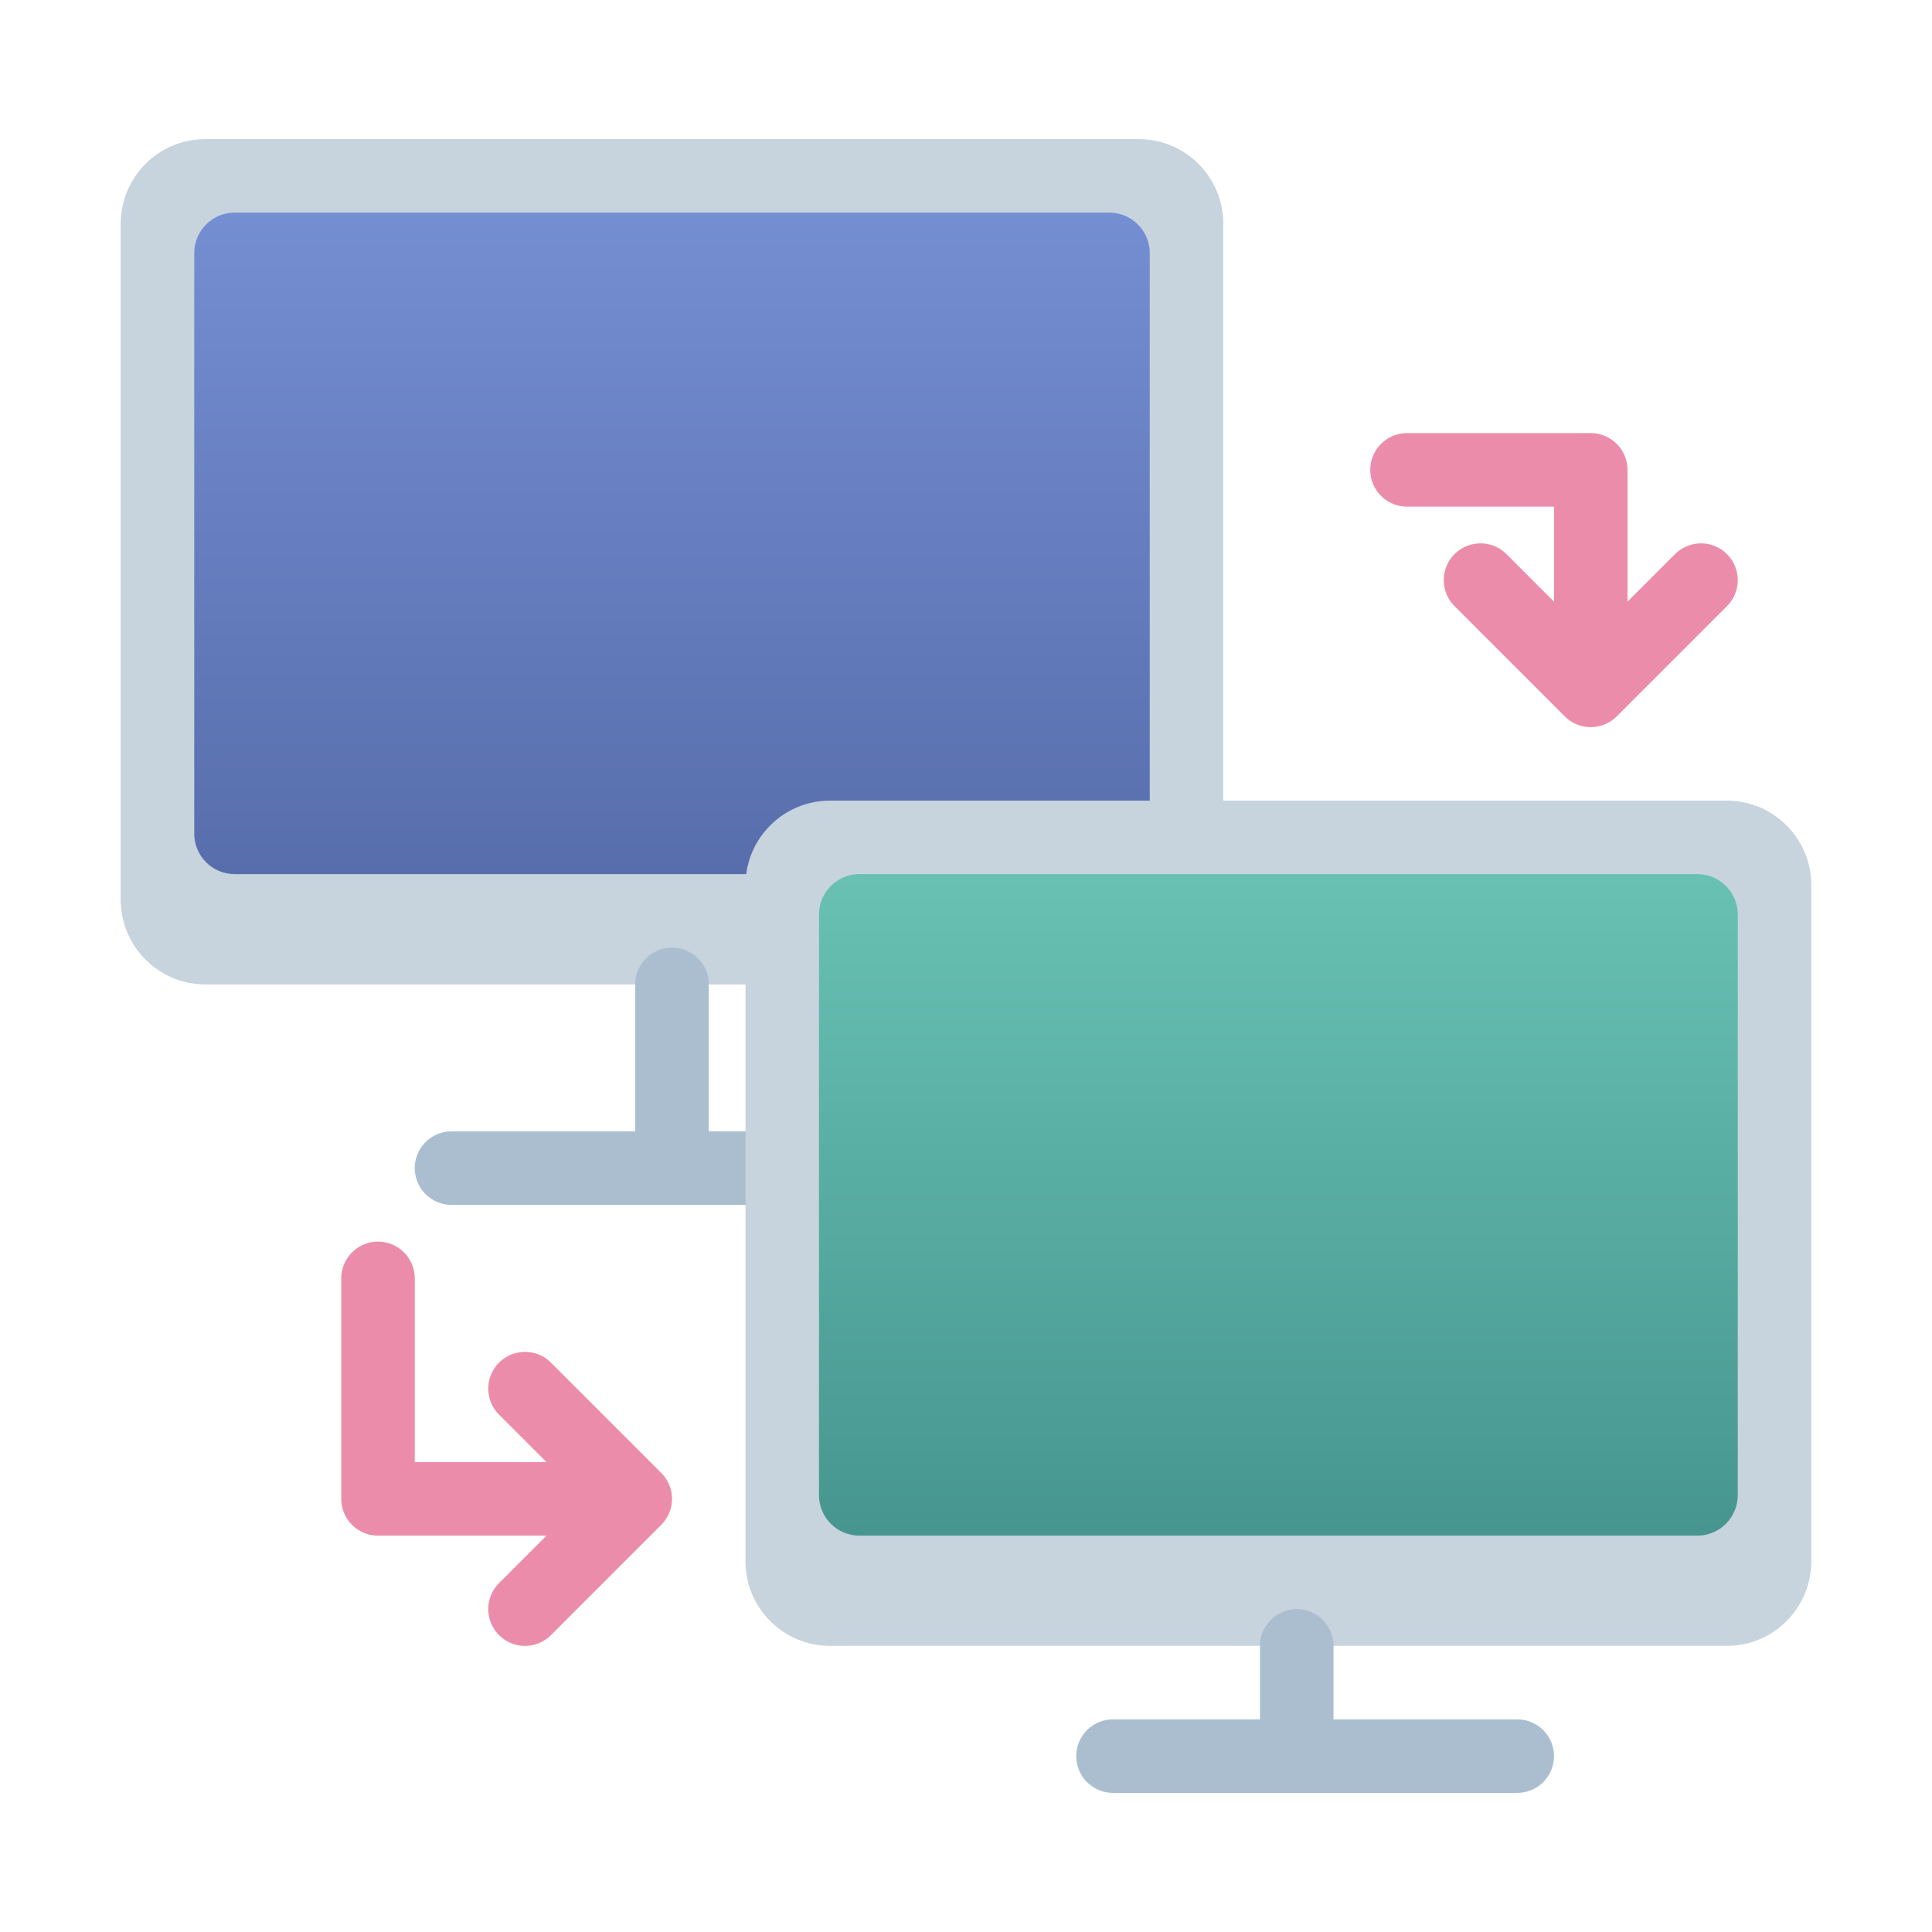
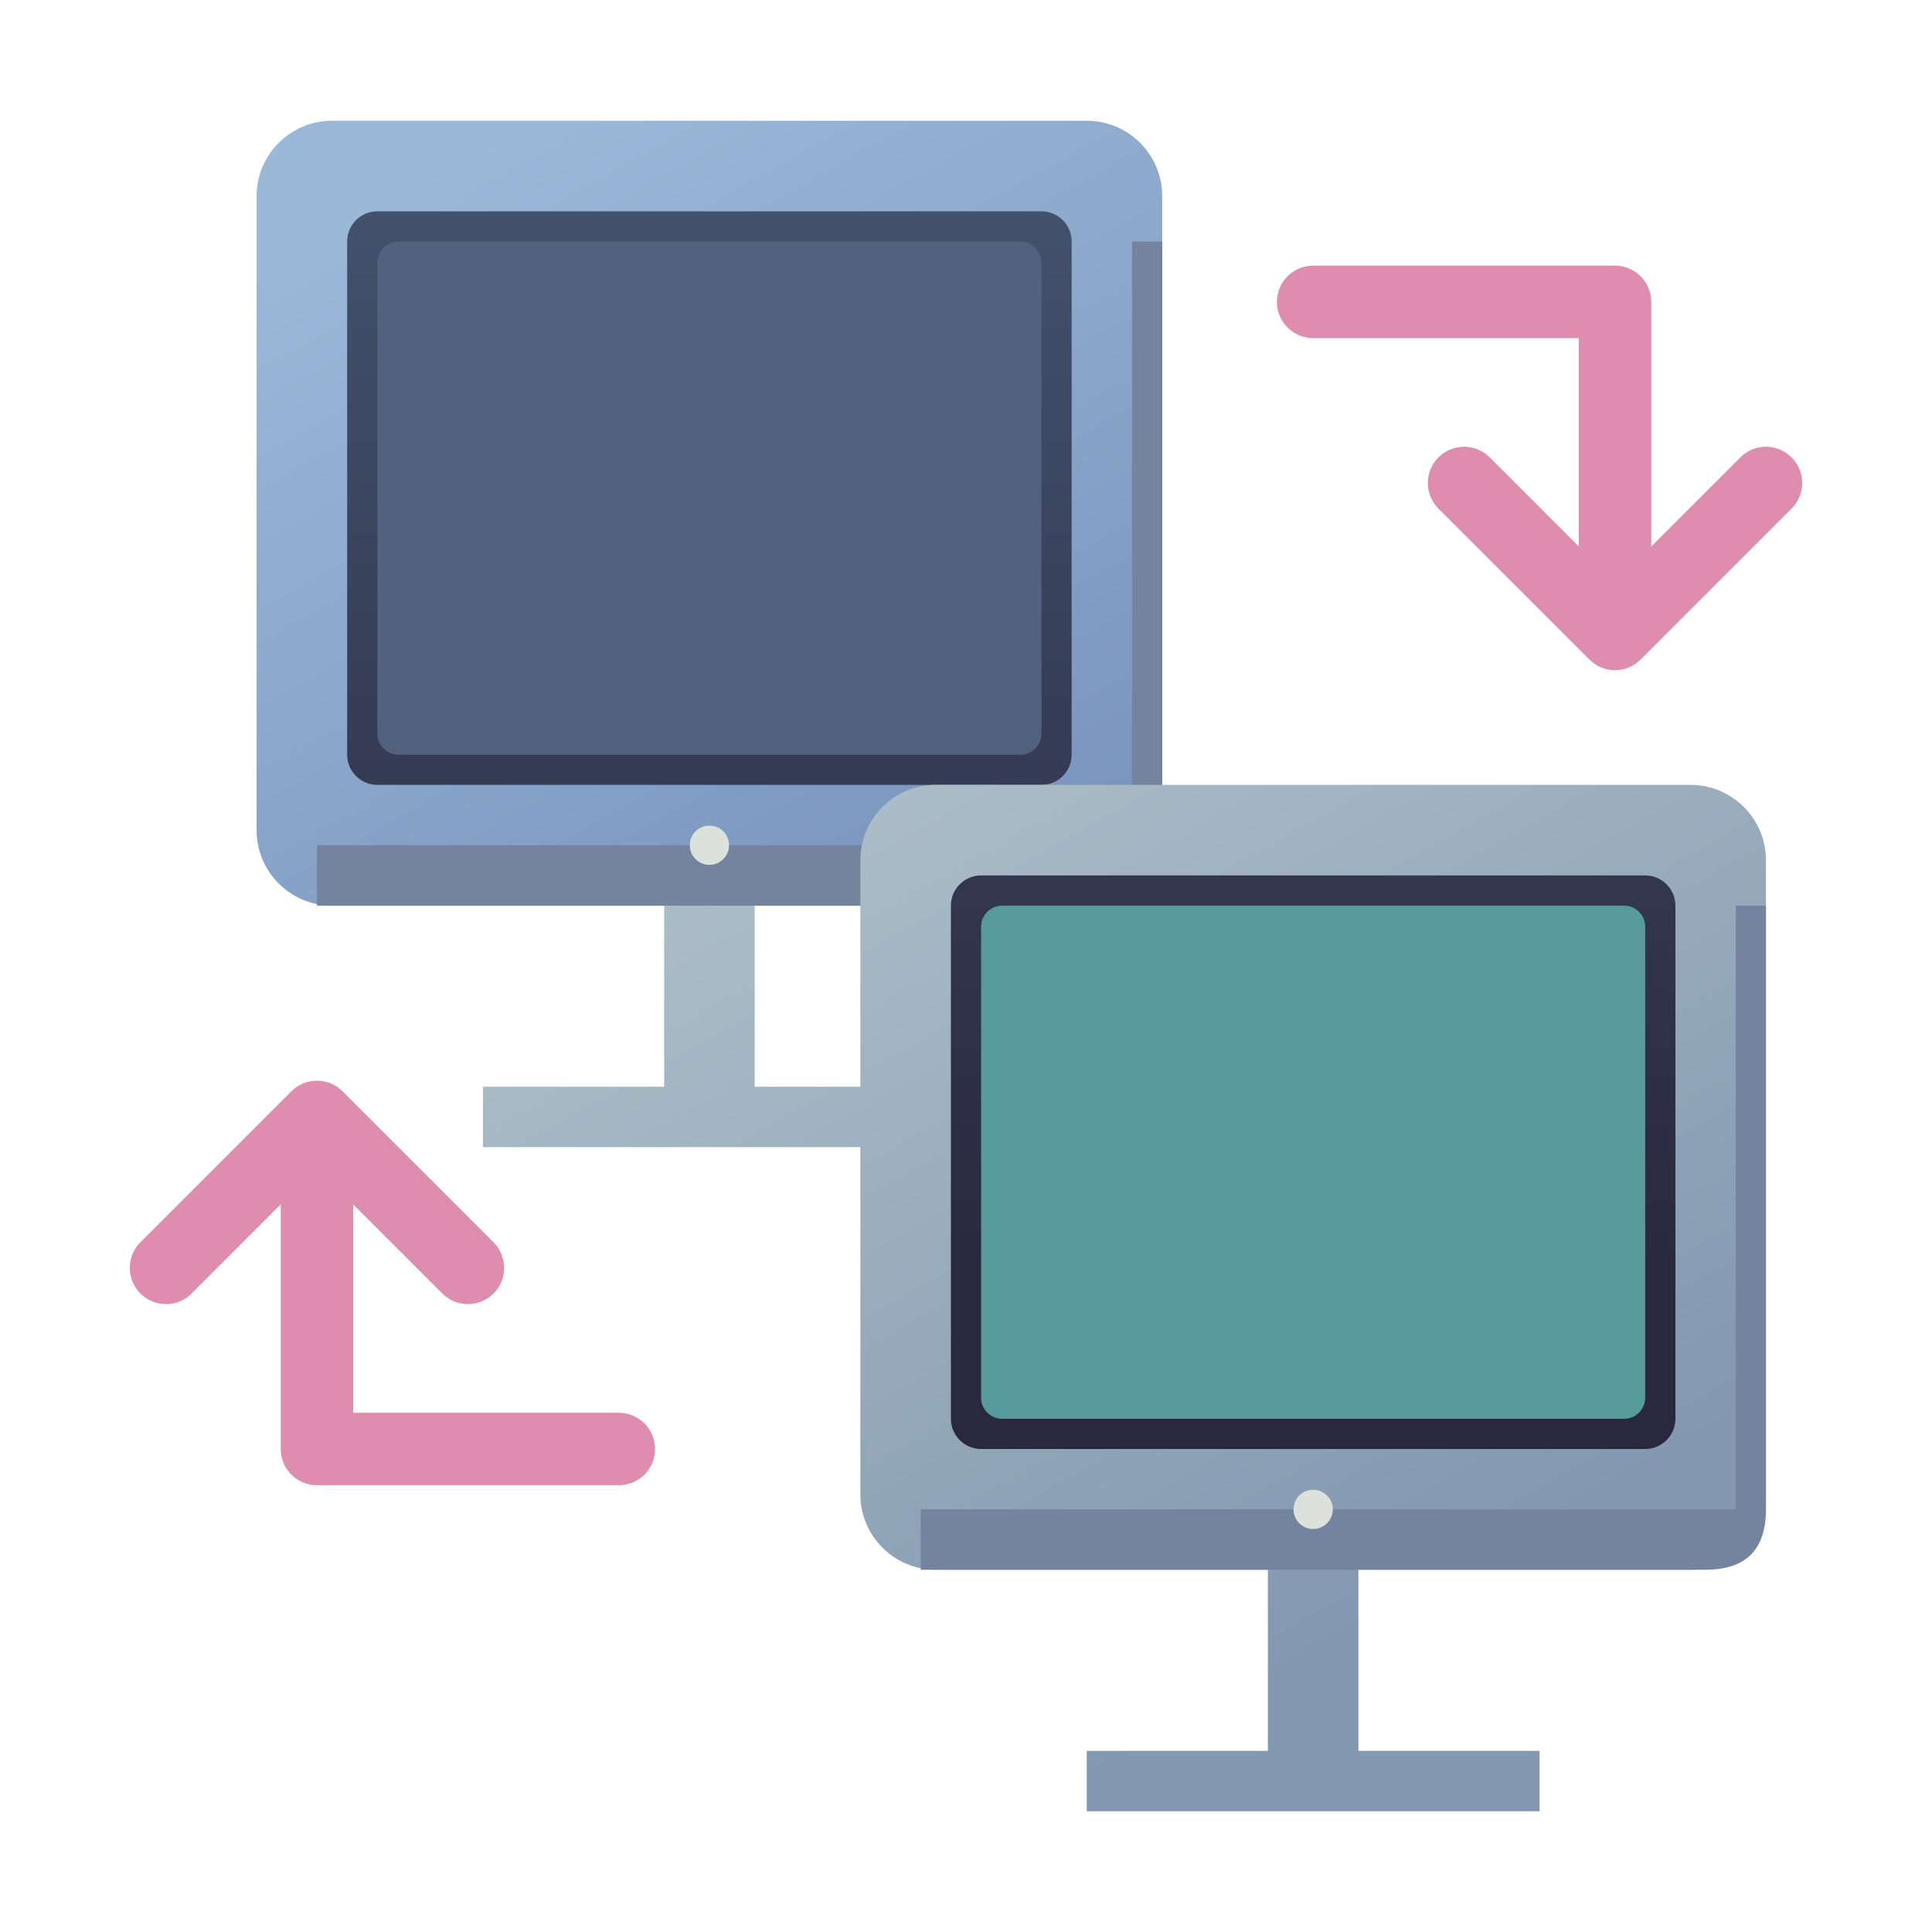
<svg xmlns="http://www.w3.org/2000/svg" width="64" height="64" viewBox="0 0 64 64">
-   <g id="frameless-artwork" transform="translate(-6.956522 -10) scale(1.217391)">
+   <g id="frameless-artwork" transform="translate(0.5 -3) scale(1)">
    <defs>
      <linearGradient id="enamel" x1="0" y1="0" x2=".6" y2="1">
-         <stop stop-color="#f5c3ca" />
+         <stop stop-color="#f4c8d7" />
        <stop offset=".4" stop-color="#e88bb6" />
-         <stop offset="1" stop-color="#a4688f" />
+         <stop offset="1" stop-color="#b94e87" />
      </linearGradient>
      <linearGradient id="ink" x1="0" y1="0" x2="1" y2="1">
-         <stop stop-color="#f3b6c0" />
+         <stop stop-color="#f4c8d7" />
        <stop offset=".6" stop-color="#e56ea1" />
-         <stop offset="1" stop-color="#a25682" />
+         <stop offset="1" stop-color="#b39bd9" />
      </linearGradient>
      <linearGradient id="gem" x1="0" y1="0" x2="1" y2="1">
-         <stop stop-color="#ceb7cc" />
+         <stop stop-color="#d9c3f2" />
        <stop offset=".5" stop-color="#9272ba" />
-         <stop offset="1" stop-color="#6e5991" />
+         <stop offset="1" stop-color="#71385f" />
      </linearGradient>
    </defs>
    <g stroke-linecap="round" stroke-linejoin="round" />
    <defs>
-       <linearGradient id="blue-screen" x1="0" y1="0" x2="0" y2="1">
-         <stop stop-color="#748ed2" />
-         <stop offset="1" stop-color="#586eac" />
+       <linearGradient id="s-paper" gradientUnits="userSpaceOnUse" x1="15" y1="8" x2="43" y2="58">
+         <stop stop-color="#fff0da" />
+         <stop offset="1" stop-color="#d7cbd3" />
      </linearGradient>
-       <linearGradient id="green-screen" x1="0" y1="0" x2="0" y2="1">
-         <stop stop-color="#68c1b3" />
-         <stop offset="1" stop-color="#46968f" />
+       <linearGradient id="s-jade" gradientUnits="userSpaceOnUse" x1="15" y1="8" x2="43" y2="58">
+         <stop stop-color="#88cdb9" />
+         <stop offset="1" stop-color="#44878c" />
+       </linearGradient>
+       <linearGradient id="s-blue" gradientUnits="userSpaceOnUse" x1="15" y1="8" x2="43" y2="58">
+         <stop stop-color="#9ab8d8" />
+         <stop offset="1" stop-color="#5d74a5" />
+       </linearGradient>
+       <linearGradient id="s-violet" gradientUnits="userSpaceOnUse" x1="15" y1="8" x2="43" y2="58">
+         <stop stop-color="#b3a1d9" />
+         <stop offset="1" stop-color="#8274a9" />
+       </linearGradient>
+       <linearGradient id="s-rose" gradientUnits="userSpaceOnUse" x1="15" y1="8" x2="43" y2="58">
+         <stop stop-color="#eca2bc" />
+         <stop offset="1" stop-color="#b66696" />
+       </linearGradient>
+       <linearGradient id="s-copper" gradientUnits="userSpaceOnUse" x1="15" y1="8" x2="43" y2="58">
+         <stop stop-color="#f0c582" />
+         <stop offset="1" stop-color="#d59965" />
+       </linearGradient>
+       <linearGradient id="s-steel" gradientUnits="userSpaceOnUse" x1="15" y1="8" x2="43" y2="58">
+         <stop stop-color="#cbd9d9" />
+         <stop offset="1" stop-color="#8298b0" />
+       </linearGradient>
+       <linearGradient id="s-coral" gradientUnits="userSpaceOnUse" x1="15" y1="8" x2="43" y2="58">
+         <stop stop-color="#ef9b83" />
+         <stop offset="1" stop-color="#cc697c" />
+       </linearGradient>
+       <linearGradient id="screen-glass" gradientUnits="userSpaceOnUse" x1="32" y1="10" x2="32" y2="45">
+         <stop stop-color="#42516c" />
+         <stop offset="1" stop-color="#29283e" />
+       </linearGradient>
+       <linearGradient id="rubber-handle" gradientUnits="userSpaceOnUse" x1="32" y1="8" x2="32" y2="24">
+         <stop stop-color="#ee9c91" />
+         <stop offset=".45" stop-color="#e87f8d" />
+         <stop offset="1" stop-color="#b85c7b" />
      </linearGradient>
    </defs>
    <g data-material="authored" stroke-linecap="round" stroke-linejoin="round">
-       <rect x="9" y="12" width="30" height="23" rx="2.3" fill="#c7d3dd" />
-       <rect x="11" y="14" width="26" height="18" rx="1.1" fill="url(#blue-screen)" />
-       <path d="M24 35v4m-6 1h10" fill="none" stroke="#aabed0" stroke-width="2" />
-       <rect x="26" y="30" width="29" height="23" rx="2.3" fill="#c7d3dd" />
-       <rect x="28" y="32" width="25" height="18" rx="1.1" fill="url(#green-screen)" />
-       <path d="M41 53v3m-5 0h11" fill="none" stroke="#aabed0" stroke-width="2" />
-       <path d="M16 43v6h7m-3-3 3 3-3 3M44 21h5v6m-3-3 3 3 3-3" fill="none" stroke="#ec8cab" stroke-width="2" />
+       <path d="M21.5 32H24.5V39H30.5V41H15.5V39H21.5Z" fill="url(#s-steel)" />
+       <rect x="8" y="7" width="30" height="26" rx="2.5" fill="url(#s-blue)" />
+       <path d="M37 11V31H10V33H36Q38 33 38 31V11Z" fill="#75849e" />
+       <rect x="11" y="10" width="24" height="19" rx="1" fill="url(#screen-glass)" />
+       <circle cx="23.0" cy="31" r="0.65" fill="#dce2db" />
+       <rect x="12" y="11" width="22" height="17" rx="0.7" fill="#52617e" />
+       <path d="M41.5 54H44.5V61H50.5V63H35.5V61H41.5Z" fill="url(#s-steel)" />
+       <rect x="28" y="29" width="30" height="26" rx="2.5" fill="url(#s-steel)" />
+       <path d="M57 33V53H30V55H56Q58 55 58 53V33Z" fill="#75849e" />
+       <rect x="31" y="32" width="24" height="19" rx="1" fill="url(#screen-glass)" />
+       <circle cx="43.0" cy="53" r="0.65" fill="#dce2db" />
+       <rect x="32" y="33" width="22" height="17" rx="0.7" fill="#569a9d" />
+       <path d="M43 13H53V23M48 19 53 24 58 19" fill="none" stroke="#df8daf" stroke-width="2.4" />
+       <path d="M20 51H10V41M5 45 10 40 15 45" fill="none" stroke="#df8daf" stroke-width="2.4" />
    </g>
  </g>
</svg>
